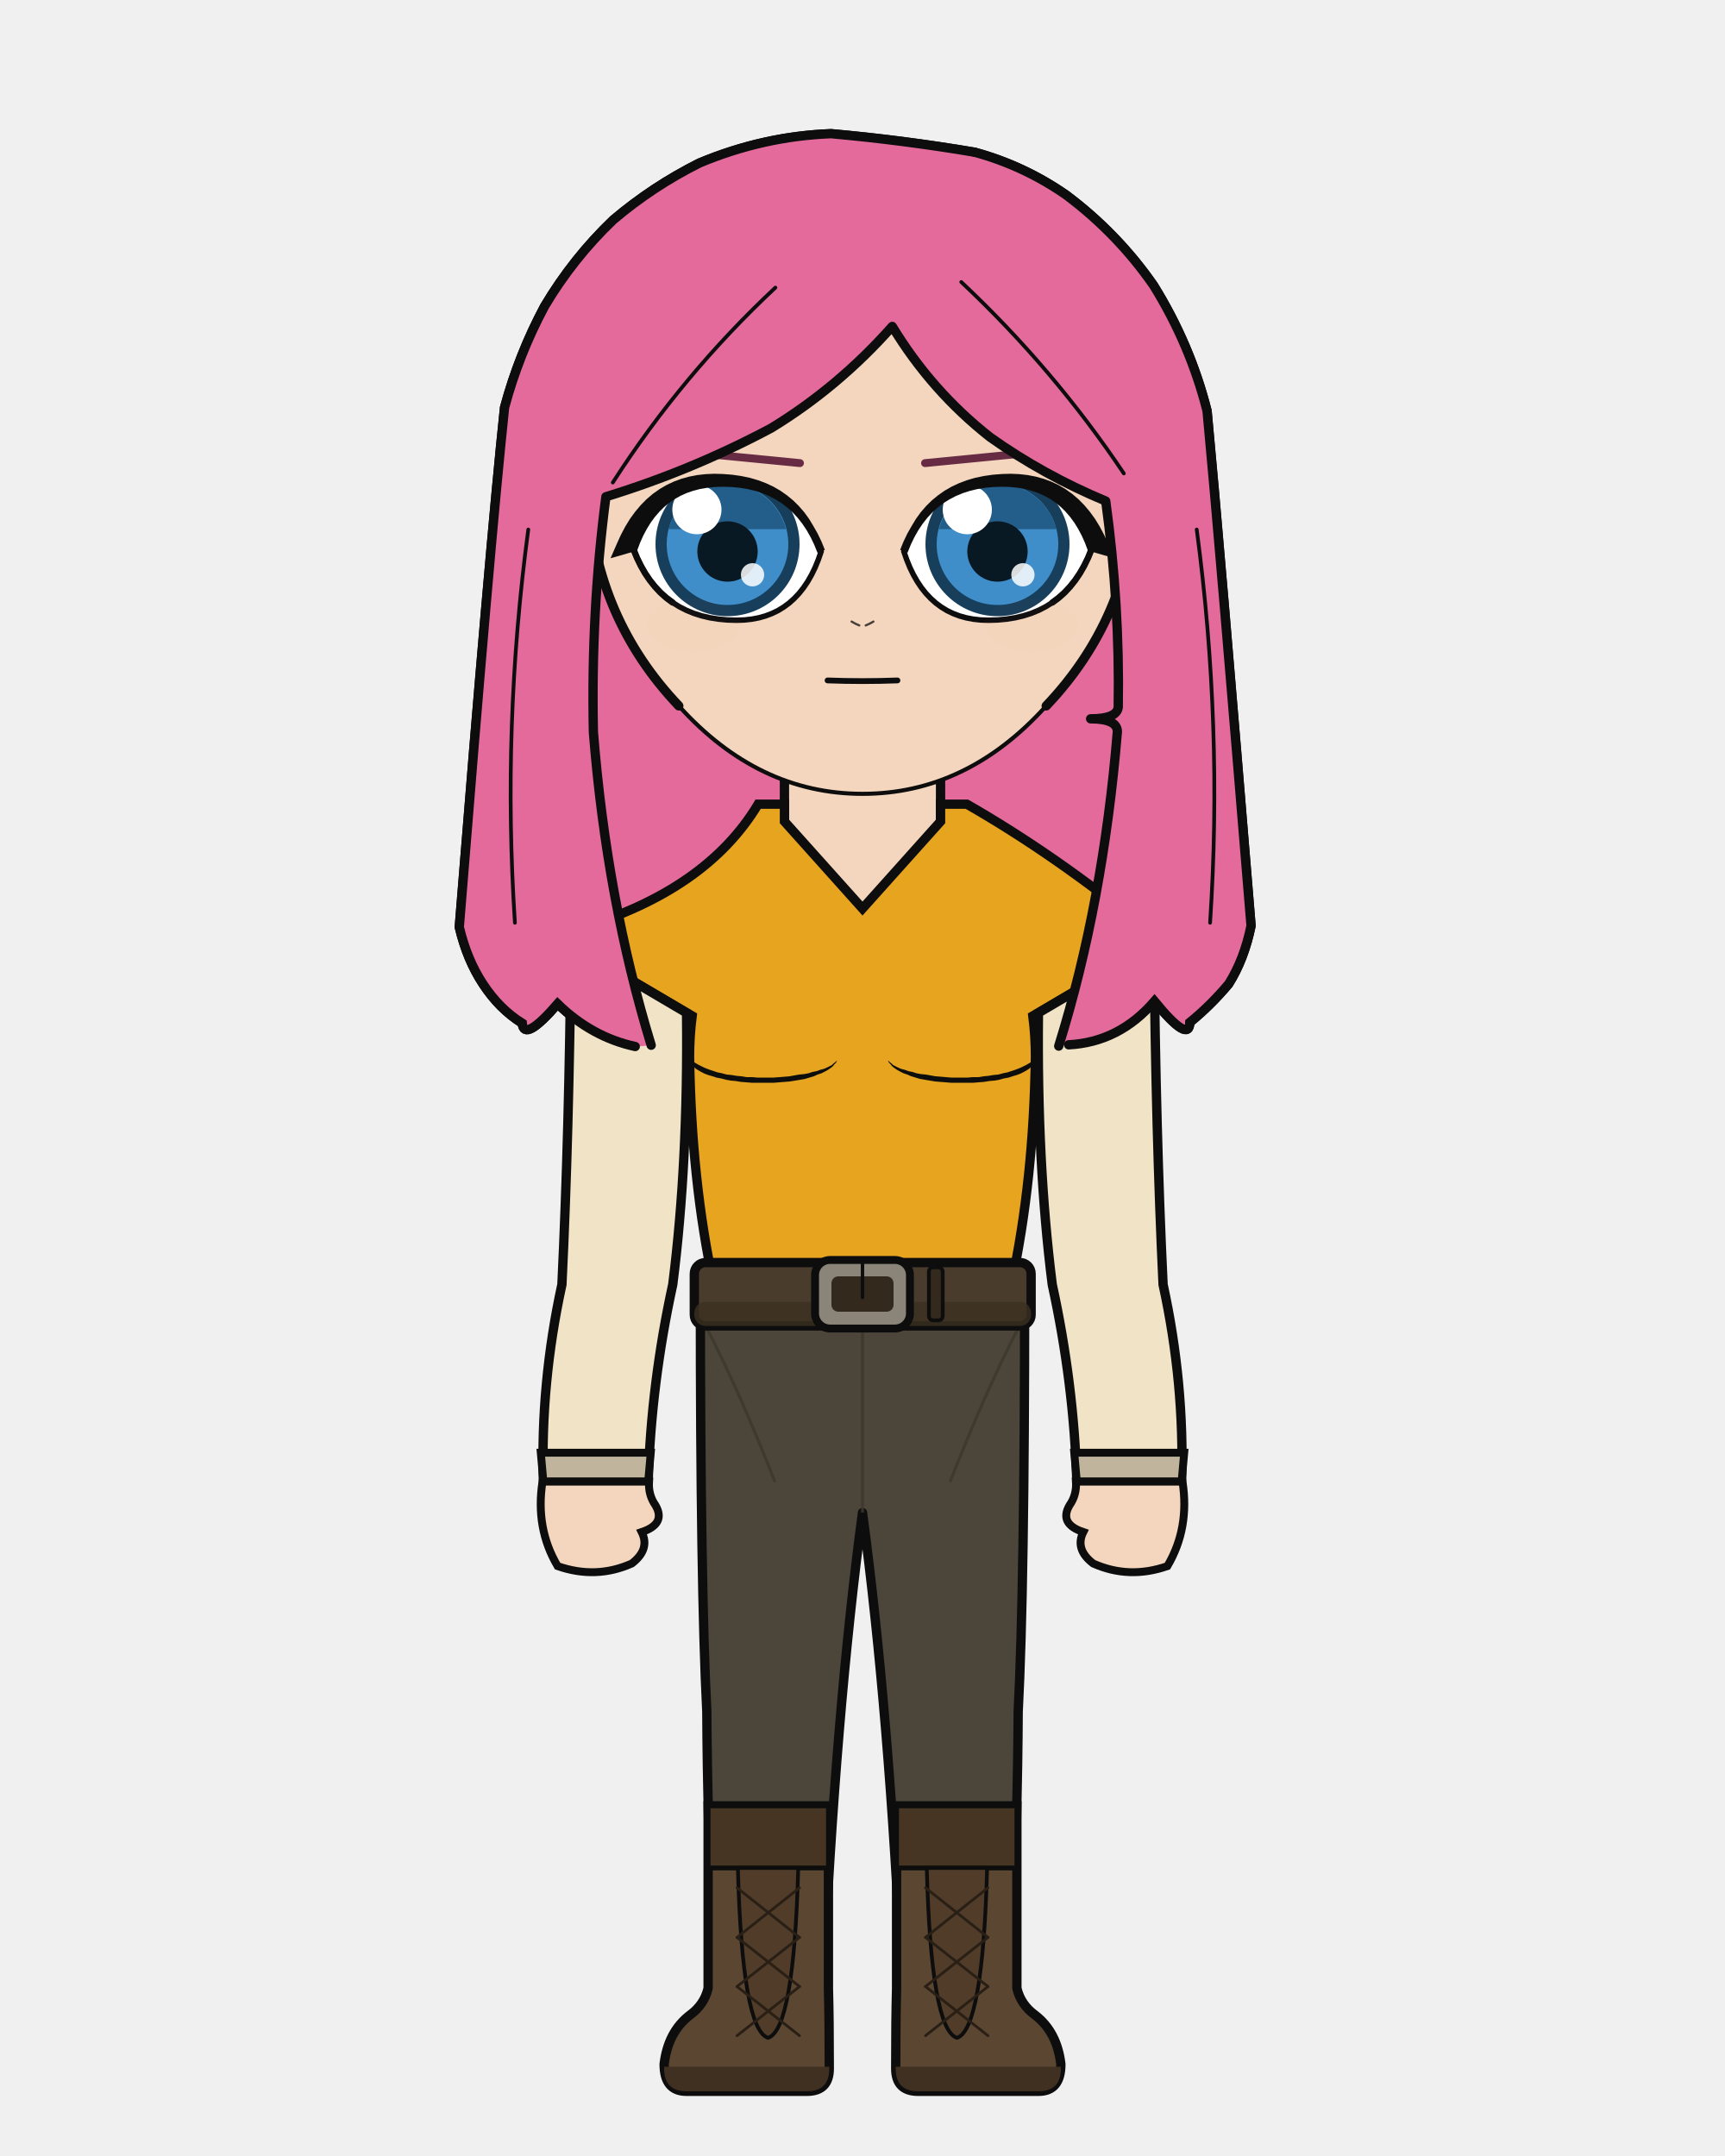
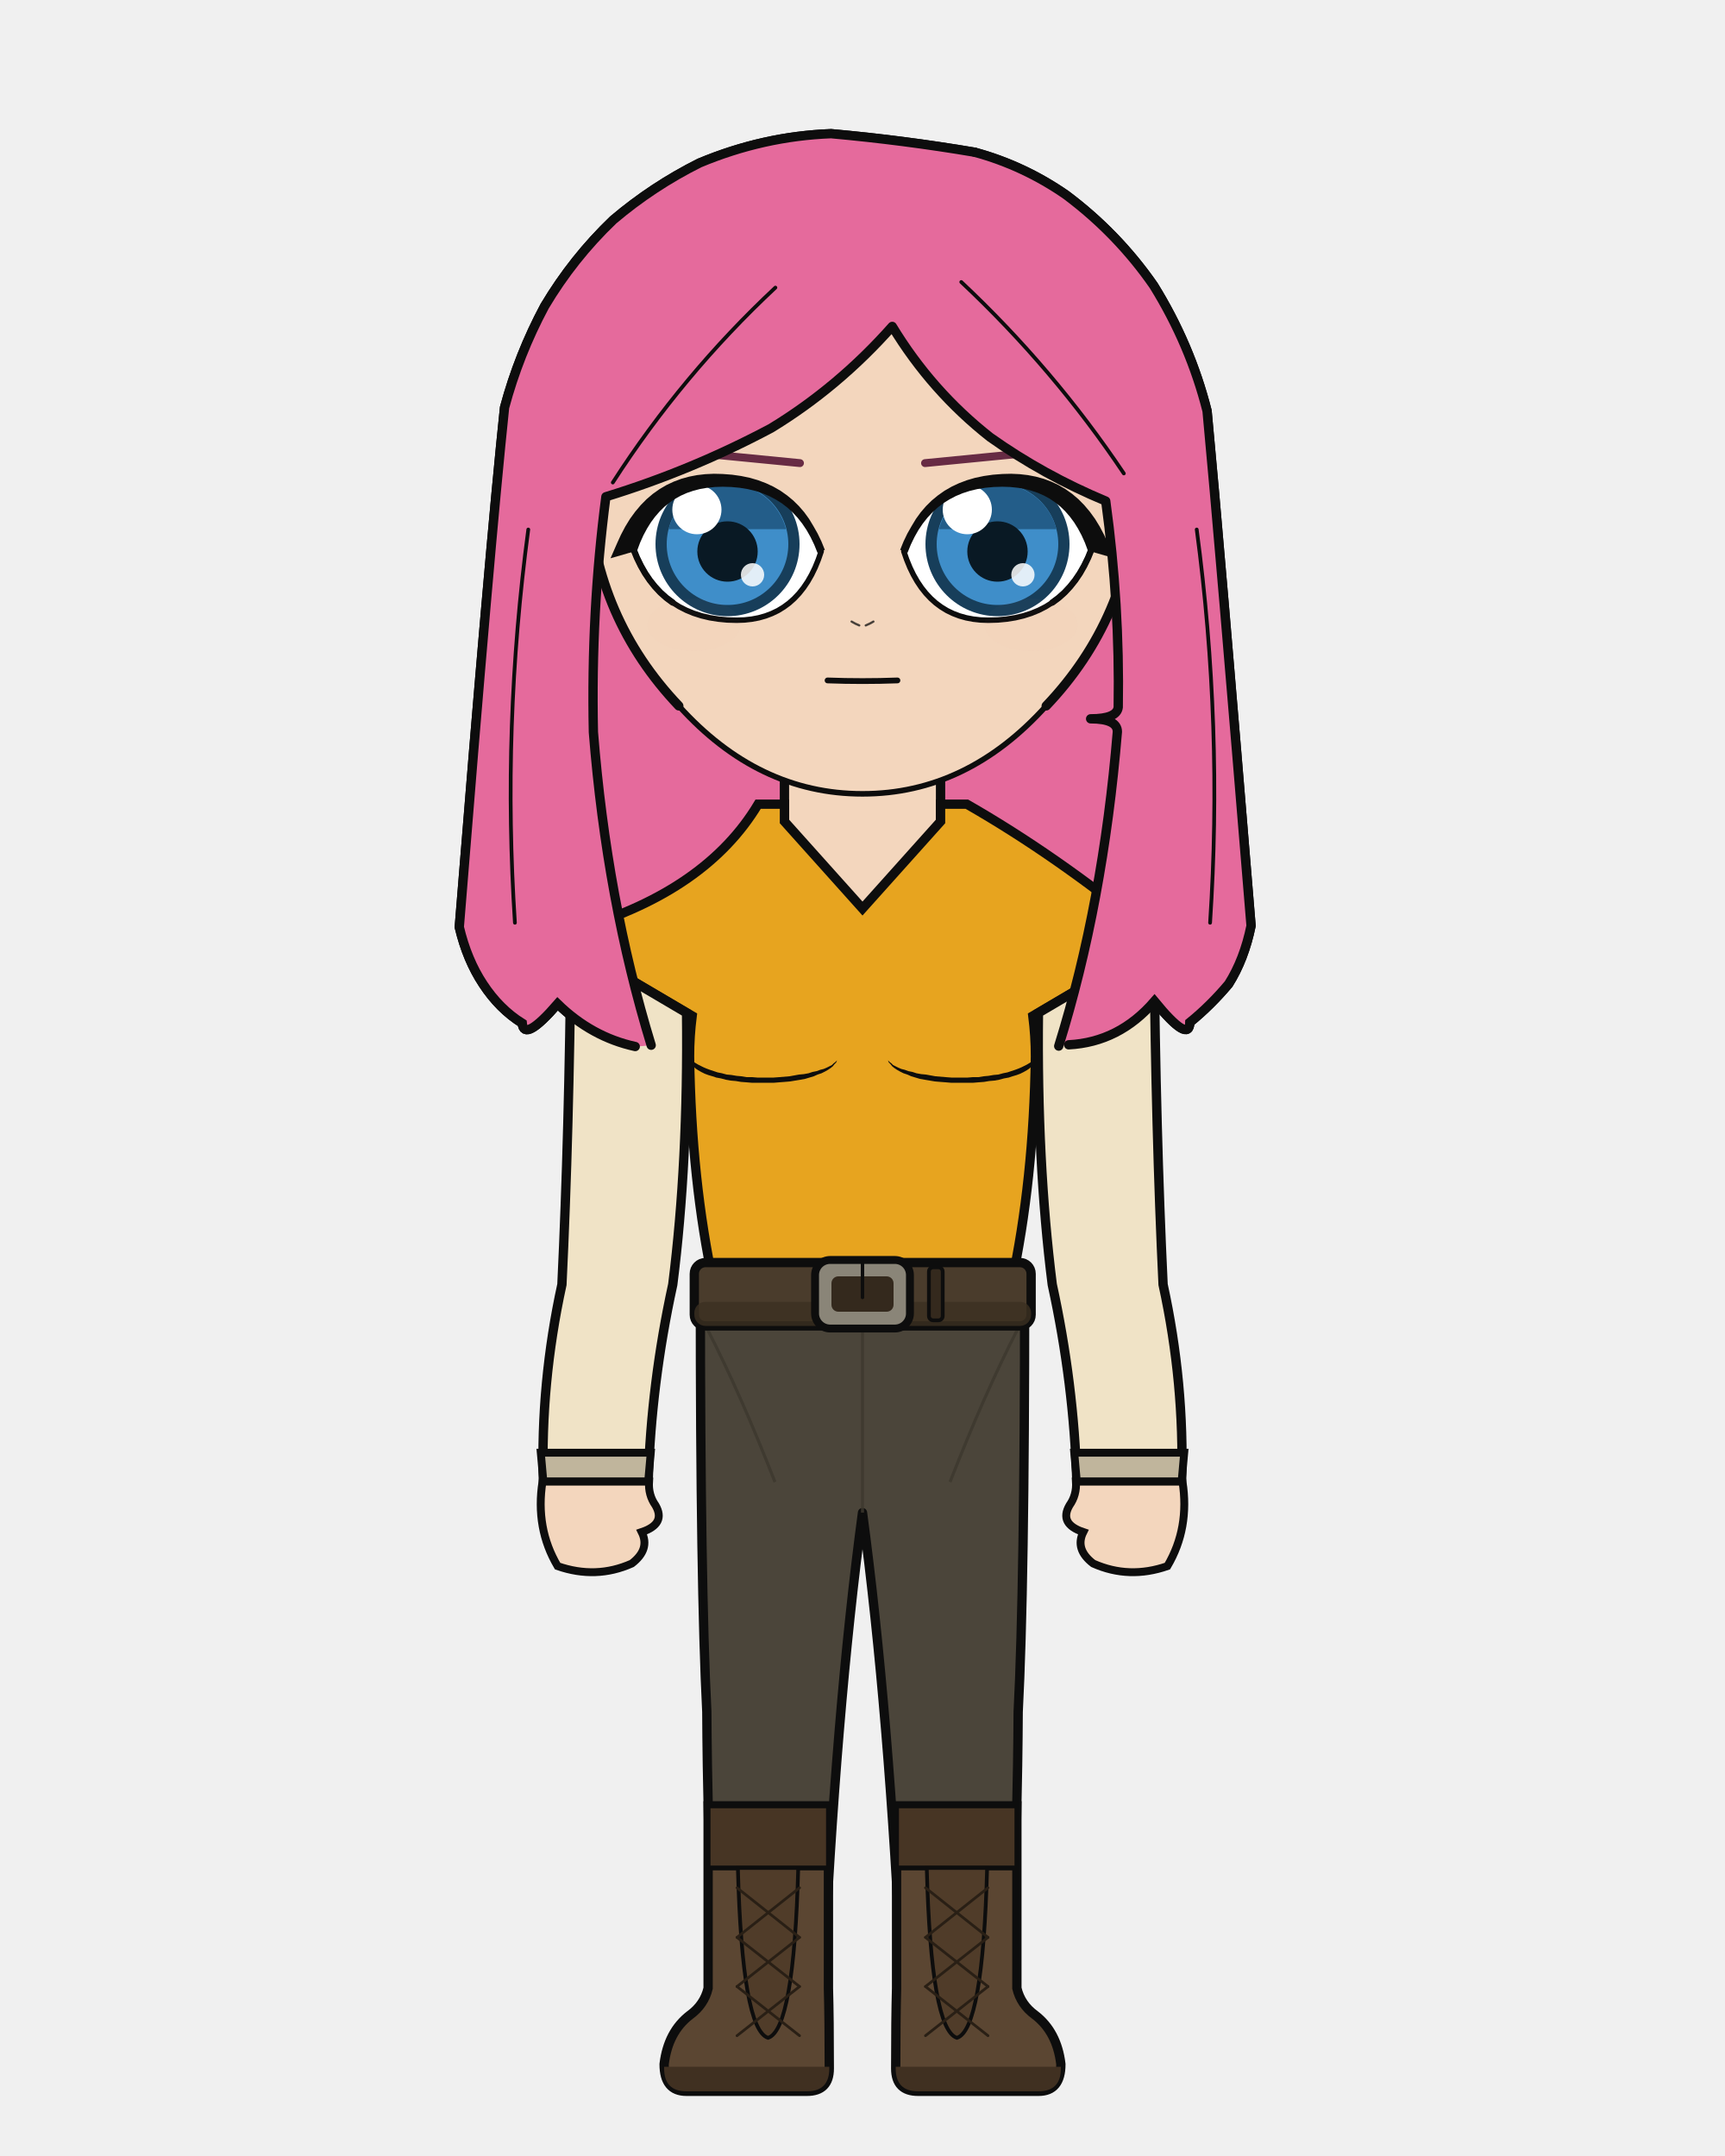
<svg xmlns="http://www.w3.org/2000/svg" width="400" height="500" viewBox="0 0 400 500">
  <defs>
    <clipPath id="hair-front">
      <path d="M 151.0 242.4 Q 140.7 208.7 137.6 169.8 Q 137.0 141.9 140.5 115.2 Q 160.4 109.1 178.8 99.3 Q 194.4 89.8 206.9 75.7 Q 216.0 90.7 229.6 101.4 Q 242.0 110.2 256.4 116.2 Q 259.7 140.2 259.3 164.0 Q 259.0 166.7 252.9 166.7 Q 259.1 166.7 259.1 169.7 Q 255.8 209.5 245.5 242.6 Q 246.7 242.4 247.8 242.3 Q 259.5 241.7 267.7 232.2 Q 275.8 242.1 275.9 237.1 Q 280.7 233.2 284.9 228.2 Q 288.5 222.5 290.1 214.7 Q 282.8 126.0 279.9 95.3 Q 276.0 79.9 267.5 66.2 Q 259.1 54.1 247.2 45.2 Q 237.4 38.4 226.0 35.3 Q 209.4 32.5 192.7 31.0 Q 177.0 31.6 162.2 37.8 Q 151.4 43.2 142.2 51.0 Q 132.9 59.9 126.3 71.0 Q 120.3 82.2 117.0 94.5 Q 113.6 126.6 106.5 215.0 Q 108.3 222.6 112.0 228.2 Q 115.8 234.0 121.1 237.3 Q 121.5 241.8 129.3 232.8 Q 137.2 240.5 147.3 242.7 Q 149.2 242.6 151.0 242.4 Z" />
    </clipPath>
  </defs>
  <path d="M 147.3 242.7 Q 137.2 240.5 129.3 232.8 Q 121.5 241.8 121.1 237.3 Q 115.8 234.0 112.0 228.2 Q 108.3 222.6 106.5 215.0 Q 113.6 126.6 117.0 94.5 Q 120.3 82.2 126.3 71.0 Q 132.9 59.9 142.2 51.0 Q 151.4 43.2 162.2 37.8 Q 177.0 31.6 192.7 31.0 Q 209.4 32.5 226.0 35.3 Q 237.4 38.4 247.2 45.2 Q 259.1 54.1 267.5 66.2 Q 276.0 79.9 279.9 95.3 Q 282.8 126.0 290.1 214.7 Q 288.5 222.5 284.9 228.2 Q 280.7 233.2 275.9 237.1 Q 275.8 242.1 267.7 232.2 Q 259.5 241.7 247.8 242.3 Q 197.6 253.5 147.3 242.7 Z" fill="#e56a9c" />
  <path d="M 147.3 242.7 Q 137.2 240.5 129.3 232.8 Q 121.5 241.8 121.1 237.3 Q 115.8 234.0 112.0 228.2 Q 108.3 222.6 106.5 215.0 Q 113.6 126.6 117.0 94.5 Q 120.3 82.2 126.3 71.0 Q 132.9 59.9 142.2 51.0 Q 151.4 43.2 162.2 37.8 Q 177.0 31.6 192.7 31.0 Q 209.4 32.5 226.0 35.3 Q 237.4 38.4 247.2 45.2 Q 259.1 54.1 267.5 66.2 Q 276.0 79.9 279.9 95.3 Q 282.8 126.0 290.1 214.7 Q 288.5 222.5 284.9 228.2 Q 280.7 233.2 275.9 237.1 Q 275.8 242.1 267.7 232.2 Q 259.5 241.7 247.8 242.3 Q 197.6 253.5 147.3 242.7 Z" fill="none" stroke="#0d0d0d" stroke-width="2.16" stroke-linecap="round" stroke-linejoin="round" />
  <path d="M 181.9 199.2 Q 168.4 215.1 141.0 223.6 Q 136.7 224.9 136.7 229.2 Q 136.7 235.6 150.8 235.6 L 154.9 235.6 L 154.9 231.3 L 164.8 231.3 Q 164.2 240.4 164.2 245.0 Q 164.2 246.5 165.4 247.2 Q 166.5 247.9 166.5 249.4 Q 167.1 275.6 169.8 297.9 Q 169.8 318.7 169.8 335.7 L 194.2 335.7 L 200.0 335.7 L 205.8 335.7 L 230.2 335.7 Q 230.2 318.7 230.2 297.9 Q 232.9 275.6 233.5 249.4 Q 233.5 247.9 234.6 247.2 Q 235.8 246.5 235.8 245.0 Q 235.8 240.4 235.2 235.6 L 235.2 231.3 L 245.1 231.3 L 245.1 235.6 L 249.2 235.6 Q 263.3 235.6 263.3 229.2 Q 263.3 224.9 259.0 223.6 Q 239.2 206.9 218.1 199.2 Z" fill="#f3d6bd" stroke="#0d0d0d" stroke-width="2.16" />
  <rect x="181.9" y="172.5" width="36.3" height="38.0" rx="12.7" fill="#f3d6bd" />
  <line x1="181.9" y1="172.5" x2="181.9" y2="199.2" stroke="#0d0d0d" stroke-width="2.16" />
  <line x1="218.1" y1="172.5" x2="218.1" y2="199.2" stroke="#0d0d0d" stroke-width="2.16" />
  <path d="M 162.4 300.1 L 237.6 300.1 Q 237.6 367.9 236.1 397.0 Q 236.0 419.4 234.6 461.1 L 209.2 461.1 Q 206.2 397.0 200.0 350.8 Q 193.8 397.0 190.8 461.1 L 165.4 461.1 Q 164.0 419.4 163.9 397.0 Q 162.4 367.9 162.4 300.1 Z" fill="#4b453a" stroke="#0d0d0d" stroke-width="2.16" stroke-linejoin="round" />
  <line x1="200.0" y1="306.2" x2="200.0" y2="350.8" stroke="#3c372d" stroke-width="0.71" opacity="0.8" />
  <path d="M 164.0 308.2 Q 171.8 323.4 179.7 343.7" fill="none" stroke="#3c372d" stroke-width="0.71" opacity="0.8" />
  <path d="M 236.0 308.2 Q 228.2 323.4 220.3 343.7" fill="none" stroke="#3c372d" stroke-width="0.71" opacity="0.8" />
  <path d="M 192.1 418.8 L 192.1 461.1 Q 192.3 468.3 192.3 479.7 Q 192.3 485.0 187.1 485.0 L 159.2 485.0 Q 154.0 485.0 154.0 478.7 Q 154.9 471.2 160.0 467.3 Q 163.3 464.9 164.2 461.1 L 164.2 418.8 Z" fill="#5b4632" stroke="#0d0d0d" stroke-width="2.16" />
  <path d="M 192.3 479.3 L 154.0 479.3 L 154.0 479.7 Q 154.0 485.0 159.2 485.0 L 187.1 485.0 Q 192.3 485.0 192.3 479.7 Z" fill="#403021" />
  <rect x="164.2" y="418.8" width="27.9" height="14.4" fill="#473524" stroke="#0d0d0d" stroke-width="1.11" />
  <path d="M 171.1 433.2 L 185.1 433.2 Q 184.1 470.7 178.1 472.6 Q 172.1 470.7 171.1 433.2 Z" fill="#503c29" stroke="#0d0d0d" stroke-width="0.87" />
  <line x1="185.4" y1="437.8" x2="170.9" y2="449.3" stroke="#291f15" stroke-width="0.63" stroke-linecap="round" />
  <line x1="170.9" y1="437.8" x2="185.4" y2="449.3" stroke="#291f15" stroke-width="0.63" stroke-linecap="round" />
  <line x1="185.4" y1="449.3" x2="170.9" y2="460.7" stroke="#291f15" stroke-width="0.63" stroke-linecap="round" />
  <line x1="170.9" y1="449.3" x2="185.4" y2="460.7" stroke="#291f15" stroke-width="0.63" stroke-linecap="round" />
  <line x1="185.4" y1="460.7" x2="170.9" y2="472.1" stroke="#291f15" stroke-width="0.63" stroke-linecap="round" />
  <line x1="170.9" y1="460.7" x2="185.4" y2="472.1" stroke="#291f15" stroke-width="0.63" stroke-linecap="round" />
  <path d="M 207.9 418.8 L 207.9 461.1 Q 207.7 468.3 207.7 479.7 Q 207.7 485.0 212.9 485.0 L 240.8 485.0 Q 246.0 485.0 246.0 478.7 Q 245.1 471.2 240.0 467.3 Q 236.7 464.9 235.8 461.1 L 235.8 418.8 Z" fill="#5b4632" stroke="#0d0d0d" stroke-width="2.16" />
  <path d="M 207.7 479.3 L 246.0 479.3 L 246.0 479.7 Q 246.0 485.0 240.8 485.0 L 212.9 485.0 Q 207.7 485.0 207.7 479.7 Z" fill="#403021" />
  <rect x="207.9" y="418.8" width="27.9" height="14.4" fill="#473524" stroke="#0d0d0d" stroke-width="1.11" />
  <path d="M 214.9 433.2 L 228.9 433.2 Q 227.9 470.7 221.9 472.6 Q 215.9 470.7 214.9 433.2 Z" fill="#503c29" stroke="#0d0d0d" stroke-width="0.87" />
  <line x1="229.1" y1="437.8" x2="214.6" y2="449.3" stroke="#291f15" stroke-width="0.63" stroke-linecap="round" />
  <line x1="214.6" y1="437.8" x2="229.1" y2="449.3" stroke="#291f15" stroke-width="0.63" stroke-linecap="round" />
  <line x1="229.1" y1="449.3" x2="214.6" y2="460.7" stroke="#291f15" stroke-width="0.63" stroke-linecap="round" />
  <line x1="214.6" y1="449.3" x2="229.1" y2="460.7" stroke="#291f15" stroke-width="0.63" stroke-linecap="round" />
  <line x1="229.1" y1="460.7" x2="214.6" y2="472.1" stroke="#291f15" stroke-width="0.63" stroke-linecap="round" />
  <line x1="214.6" y1="460.7" x2="229.1" y2="472.1" stroke="#291f15" stroke-width="0.63" stroke-linecap="round" />
  <path d="M 175.8 186.5 Q 163.8 206.5 134.4 215.3 Q 127.7 216.3 133.5 219.7 L 160.5 235.6 Q 159.9 240.3 159.9 245.0 Q 160.3 273.8 165.5 297.9 Q 165.2 299.1 165.2 300.1 L 234.8 300.1 Q 234.8 299.1 234.5 297.9 Q 239.7 273.8 240.1 245.0 Q 240.1 240.3 239.5 235.6 L 266.5 219.7 Q 272.3 216.3 265.6 215.3 Q 244.8 198.3 224.2 186.5 L 218.1 186.5 L 218.1 190.5 L 200.0 210.7 L 181.9 190.5 L 181.9 186.5 Z" fill="#e7a41f" stroke="#0d0d0d" stroke-width="2.16" />
  <path d="M 159.9 245.0 L 160.1 245.4 L 160.3 245.7 L 160.6 246.0 L 160.9 246.3 L 161.4 246.6 L 161.9 246.9 L 162.5 247.2 L 163.1 247.5 L 163.8 247.8 L 164.6 248.1 L 165.5 248.4 L 166.4 248.7 L 167.4 248.9 L 168.5 249.2 L 169.6 249.3 L 170.8 249.5 L 171.9 249.6 L 173.1 249.8 L 174.4 249.8 L 175.6 249.9 L 176.9 249.9 L 178.2 249.9 L 179.4 249.9 L 180.7 249.8 L 181.9 249.7 L 183.1 249.6 L 184.2 249.4 L 185.3 249.2 L 186.4 249.1 L 187.5 248.9 L 188.4 248.6 L 189.4 248.4 L 190.2 248.1 L 191.0 247.9 L 191.7 247.6 L 192.3 247.3 L 192.9 247.0 L 193.3 246.6 L 193.7 246.3 L 194.1 245.9 L 194.1 245.9 L 193.9 246.4 L 193.5 246.8 L 193.1 247.3 L 192.6 247.7 L 192.0 248.1 L 191.3 248.5 L 190.5 248.9 L 189.6 249.2 L 188.7 249.6 L 187.7 249.9 L 186.7 250.2 L 185.6 250.4 L 184.4 250.6 L 183.2 250.8 L 182.0 250.9 L 180.7 251.0 L 179.5 251.1 L 178.2 251.1 L 176.9 251.1 L 175.6 251.1 L 174.3 251.1 L 173.1 251.0 L 171.8 250.9 L 170.6 250.7 L 169.4 250.6 L 168.3 250.4 L 167.2 250.1 L 166.1 249.9 L 165.2 249.6 L 164.2 249.3 L 163.4 249.0 L 162.6 248.6 L 161.9 248.2 L 161.3 247.8 L 160.8 247.3 L 160.4 246.9 L 160.1 246.4 L 159.9 245.9 L 159.8 245.4 L 159.9 245.0 Z" fill="#0d0d0d" stroke="none" />
  <path d="M 240.1 245.0 L 239.9 245.4 L 239.7 245.7 L 239.4 246.0 L 239.1 246.3 L 238.6 246.6 L 238.1 246.9 L 237.5 247.2 L 236.9 247.5 L 236.2 247.8 L 235.4 248.1 L 234.5 248.4 L 233.6 248.7 L 232.6 248.9 L 231.5 249.2 L 230.4 249.3 L 229.2 249.5 L 228.1 249.6 L 226.9 249.8 L 225.6 249.8 L 224.4 249.9 L 223.1 249.9 L 221.8 249.9 L 220.6 249.9 L 219.3 249.8 L 218.1 249.7 L 216.9 249.6 L 215.8 249.4 L 214.7 249.2 L 213.6 249.1 L 212.5 248.9 L 211.6 248.6 L 210.6 248.4 L 209.8 248.1 L 209.0 247.9 L 208.3 247.6 L 207.7 247.3 L 207.1 247.0 L 206.7 246.6 L 206.3 246.3 L 205.9 245.9 L 205.9 245.9 L 206.1 246.4 L 206.5 246.8 L 206.9 247.3 L 207.4 247.7 L 208.0 248.1 L 208.7 248.5 L 209.5 248.9 L 210.4 249.2 L 211.3 249.6 L 212.3 249.9 L 213.3 250.2 L 214.4 250.4 L 215.6 250.6 L 216.8 250.8 L 218.0 250.9 L 219.3 251.0 L 220.5 251.1 L 221.8 251.1 L 223.1 251.1 L 224.4 251.1 L 225.7 251.1 L 226.9 251.0 L 228.2 250.9 L 229.4 250.7 L 230.6 250.6 L 231.7 250.4 L 232.8 250.1 L 233.9 249.9 L 234.8 249.6 L 235.8 249.3 L 236.6 249.0 L 237.4 248.6 L 238.1 248.2 L 238.7 247.8 L 239.2 247.3 L 239.6 246.9 L 239.9 246.4 L 240.1 245.9 L 240.2 245.4 L 240.1 245.0 Z" fill="#0d0d0d" stroke="none" />
  <rect x="161.0" y="292.8" width="78.1" height="14.7" rx="2.6" fill="#4a3c2c" stroke="#0d0d0d" stroke-width="2.16" />
  <rect x="161.0" y="301.9" width="78.1" height="5.6" rx="2.6" fill="#3b2f21" opacity="0.8" />
  <rect x="189.0" y="292.2" width="22.0" height="15.9" rx="3.5" fill="#8a8578" stroke="#0d0d0d" stroke-width="1.83" />
  <rect x="192.8" y="296.0" width="14.4" height="8.2" rx="1.6" fill="#34291d" />
  <line x1="200.0" y1="292.2" x2="200.0" y2="300.9" stroke="#0d0d0d" stroke-width="0.79" stroke-linecap="round" />
  <rect x="215.4" y="293.9" width="3.2" height="12.3" rx="1.0" fill="#34291d" stroke="#0d0d0d" stroke-width="0.87" />
  <path d="M 159.2 234.9 L 132.4 219.1 Q 132.0 262.4 130.3 297.9 Q 125.3 320.8 126.0 343.6 L 150.3 343.6 Q 151.0 320.8 156.0 297.9 Q 159.6 269.5 159.2 234.9 Z" fill="#f0e3c6" stroke="#0d0d0d" stroke-width="2.16" />
  <path d="M 125.4 336.9 L 150.9 336.9 L 150.3 343.6 L 126.0 343.6 Z" fill="#c0b59c" stroke="#0d0d0d" stroke-width="1.83" />
  <path d="M 125.8 343.6 Q 124.1 354.4 129.3 363.2 Q 138.2 366.3 146.5 362.6 Q 150.8 359.3 148.8 355.3 Q 154.5 353.4 152.0 349.1 Q 150.3 346.7 150.5 343.6 Z" fill="#f3d6bd" stroke="#0d0d0d" stroke-width="1.83" />
  <path d="M 240.8 234.9 L 267.6 219.1 Q 268.0 262.4 269.7 297.9 Q 274.7 320.8 274.0 343.6 L 249.7 343.6 Q 249.0 320.8 244.0 297.9 Q 240.4 269.5 240.8 234.9 Z" fill="#f0e3c6" stroke="#0d0d0d" stroke-width="2.16" />
  <path d="M 249.1 336.9 L 274.6 336.9 L 274.0 343.6 L 249.7 343.6 Z" fill="#c0b59c" stroke="#0d0d0d" stroke-width="1.83" />
  <path d="M 274.2 343.6 Q 275.9 354.4 270.7 363.2 Q 261.8 366.3 253.5 362.6 Q 249.2 359.3 251.2 355.3 Q 245.5 353.4 248.0 349.1 Q 249.7 346.7 249.5 343.6 Z" fill="#f3d6bd" stroke="#0d0d0d" stroke-width="1.83" />
  <defs>
    <mask id="bust-9216be6920" maskUnits="userSpaceOnUse" x="0" y="0" width="400" height="500">
      <path d="M 160.5 235.6 Q 159.9 240.3 159.9 245.0 Q 160.3 273.8 165.5 297.9 L 168.4 297.9 Q 164.9 269.9 164.9 235.6 Z M 239.5 235.6 Q 240.1 240.3 240.1 245.0 Q 239.7 273.8 234.5 297.9 L 231.6 297.9 Q 235.1 269.9 235.1 235.6 Z" fill="white" />
    </mask>
    <clipPath id="bust-arms-363a03a565">
      <path d="M 159.2 234.9 L 132.4 219.1 Q 132.0 262.4 130.3 297.9 Q 125.3 320.8 126.0 343.6 L 150.3 343.6 Q 151.0 320.8 156.0 297.9 Q 159.6 269.5 159.2 234.9 Z" />
      <path d="M 240.8 234.9 L 267.6 219.1 Q 268.0 262.4 269.7 297.9 Q 274.7 320.8 274.0 343.6 L 249.7 343.6 Q 249.0 320.8 244.0 297.9 Q 240.4 269.5 240.8 234.9 Z" />
    </clipPath>
  </defs>
  <g mask="url(#bust-9216be6920)">
    <path d="M 175.8 186.5 Q 163.8 206.5 134.4 215.3 Q 127.7 216.3 133.5 219.7 L 160.5 235.6 Q 159.9 240.3 159.9 245.0 Q 160.3 273.8 165.5 297.9 Q 165.2 299.1 165.2 300.1 L 234.8 300.1 Q 234.8 299.1 234.5 297.9 Q 239.7 273.8 240.1 245.0 Q 240.1 240.3 239.5 235.6 L 266.5 219.7 Q 272.3 216.3 265.6 215.3 Q 244.8 198.3 224.2 186.5 L 218.1 186.5 L 218.1 190.5 L 200.0 210.7 L 181.9 190.5 L 181.9 186.5 Z" fill="#e7a41f" stroke="#0d0d0d" stroke-width="2.16" />
    <path d="M 159.9 245.0 L 160.1 245.4 L 160.3 245.7 L 160.6 246.0 L 160.9 246.3 L 161.4 246.6 L 161.9 246.9 L 162.5 247.2 L 163.1 247.5 L 163.8 247.8 L 164.6 248.1 L 165.5 248.4 L 166.4 248.7 L 167.4 248.9 L 168.5 249.2 L 169.6 249.3 L 170.8 249.5 L 171.9 249.6 L 173.1 249.8 L 174.4 249.8 L 175.6 249.9 L 176.9 249.9 L 178.2 249.9 L 179.4 249.9 L 180.7 249.8 L 181.9 249.7 L 183.1 249.6 L 184.2 249.4 L 185.3 249.2 L 186.4 249.1 L 187.5 248.9 L 188.4 248.6 L 189.4 248.4 L 190.2 248.1 L 191.0 247.9 L 191.7 247.6 L 192.3 247.3 L 192.9 247.0 L 193.3 246.6 L 193.7 246.3 L 194.1 245.9 L 194.1 245.9 L 193.9 246.4 L 193.5 246.8 L 193.1 247.3 L 192.6 247.7 L 192.0 248.1 L 191.3 248.5 L 190.5 248.9 L 189.6 249.2 L 188.7 249.6 L 187.7 249.9 L 186.7 250.2 L 185.6 250.4 L 184.4 250.6 L 183.2 250.8 L 182.0 250.9 L 180.7 251.0 L 179.5 251.1 L 178.2 251.1 L 176.9 251.1 L 175.6 251.1 L 174.3 251.1 L 173.1 251.0 L 171.8 250.9 L 170.6 250.7 L 169.4 250.6 L 168.3 250.4 L 167.2 250.1 L 166.1 249.9 L 165.2 249.6 L 164.2 249.3 L 163.4 249.0 L 162.6 248.6 L 161.9 248.2 L 161.3 247.8 L 160.8 247.3 L 160.4 246.9 L 160.1 246.4 L 159.9 245.9 L 159.8 245.4 L 159.9 245.0 Z" fill="#0d0d0d" stroke="none" />
    <path d="M 240.1 245.0 L 239.9 245.4 L 239.7 245.7 L 239.4 246.0 L 239.1 246.3 L 238.6 246.6 L 238.1 246.9 L 237.5 247.2 L 236.9 247.5 L 236.2 247.8 L 235.4 248.1 L 234.5 248.4 L 233.6 248.7 L 232.6 248.9 L 231.5 249.2 L 230.4 249.3 L 229.2 249.5 L 228.1 249.6 L 226.9 249.8 L 225.6 249.8 L 224.4 249.9 L 223.1 249.9 L 221.8 249.9 L 220.6 249.9 L 219.3 249.8 L 218.1 249.7 L 216.9 249.6 L 215.8 249.4 L 214.7 249.2 L 213.6 249.1 L 212.5 248.9 L 211.6 248.6 L 210.6 248.4 L 209.8 248.1 L 209.0 247.9 L 208.3 247.6 L 207.7 247.3 L 207.1 247.0 L 206.7 246.6 L 206.3 246.3 L 205.9 245.9 L 205.9 245.9 L 206.1 246.4 L 206.5 246.8 L 206.9 247.3 L 207.4 247.7 L 208.0 248.1 L 208.7 248.5 L 209.5 248.9 L 210.4 249.2 L 211.3 249.6 L 212.3 249.9 L 213.3 250.2 L 214.4 250.4 L 215.6 250.6 L 216.8 250.8 L 218.0 250.9 L 219.3 251.0 L 220.5 251.1 L 221.8 251.1 L 223.1 251.1 L 224.4 251.1 L 225.7 251.1 L 226.9 251.0 L 228.2 250.9 L 229.4 250.7 L 230.6 250.6 L 231.7 250.4 L 232.8 250.1 L 233.9 249.9 L 234.8 249.6 L 235.8 249.3 L 236.6 249.0 L 237.4 248.6 L 238.1 248.2 L 238.7 247.8 L 239.2 247.3 L 239.6 246.9 L 239.9 246.4 L 240.1 245.9 L 240.2 245.4 L 240.1 245.0 Z" fill="#0d0d0d" stroke="none" />
    <rect x="161.0" y="292.8" width="78.1" height="14.7" rx="2.6" fill="#4a3c2c" stroke="#0d0d0d" stroke-width="2.16" />
    <rect x="161.0" y="301.9" width="78.1" height="5.6" rx="2.6" fill="#3b2f21" opacity="0.8" />
    <rect x="189.0" y="292.2" width="22.0" height="15.9" rx="3.5" fill="#8a8578" stroke="#0d0d0d" stroke-width="1.83" />
    <rect x="192.8" y="296.0" width="14.4" height="8.2" rx="1.6" fill="#34291d" />
    <line x1="200.0" y1="292.2" x2="200.0" y2="300.9" stroke="#0d0d0d" stroke-width="0.79" stroke-linecap="round" />
    <rect x="215.4" y="293.9" width="3.2" height="12.3" rx="1.0" fill="#34291d" stroke="#0d0d0d" stroke-width="0.87" />
  </g>
  <path d="M 160.5 235.6 Q 159.9 240.3 159.9 245.0 Q 160.3 273.8 165.5 297.9  M 239.5 235.6 Q 240.1 240.3 240.1 245.0 Q 239.7 273.8 234.5 297.9 " fill="none" stroke="#0d0d0d" stroke-width="2.16" stroke-linecap="round" clip-path="url(#bust-arms-363a03a565)" />
  <path d="M 200.0 47.9 Q 226.6 47.9 245.4 67.6 Q 264.2 87.3 263.6 115.2 Q 261.8 143.5 242.6 163.7 Q 224.2 184.1 200.0 184.1 Q 175.8 184.1 157.4 163.7 Q 138.2 143.5 136.4 115.2 Q 135.8 87.3 154.6 67.6 Q 173.4 47.9 200.0 47.9 Z" fill="#f3d6bd" />
  <path d="M 157.4 163.7 Q 138.2 143.5 136.4 115.2 Q 135.8 87.3 154.6 67.6 Q 173.4 47.9 200.0 47.9 Q 226.6 47.9 245.4 67.6 Q 264.2 87.3 263.6 115.2 Q 261.8 143.5 242.6 163.7" fill="none" stroke="#0d0d0d" stroke-width="2.16" stroke-linecap="round" />
-   <path d="M 242.6 163.7 Q 224.2 184.1 200.0 184.1 Q 175.8 184.1 157.4 163.7" fill="none" stroke="#0d0d0d" stroke-width="0.95" stroke-linecap="round" />
+   <path d="M 242.6 163.7 Q 224.2 184.1 200.0 184.1 Q 175.8 184.1 157.4 163.7" fill="none" stroke="#0d0d0d" stroke-width="1.29" stroke-linecap="round" />
  <line x1="185.5" y1="107.4" x2="151.8" y2="104.1" stroke="#672b44" stroke-width="1.83" stroke-linecap="round" />
  <defs>
    <clipPath id="eye-l">
      <path d="M 190.4 127.9 Q 184.5 112.0 167.6 112.0 Q 152.2 112.0 146.9 127.4 Q 153.1 143.8 170.8 143.8 Q 185.4 143.8 190.4 127.9 Z" />
    </clipPath>
  </defs>
  <path d="M 190.4 127.9 Q 184.5 112.0 167.6 112.0 Q 152.2 112.0 146.9 127.4 Q 153.1 143.8 170.8 143.8 Q 185.4 143.8 190.4 127.9 Z" fill="white" stroke="none" />
  <g clip-path="url(#eye-l)">
    <circle cx="168.7" cy="126.2" r="16.7" fill="#173e5a" />
    <circle cx="168.7" cy="126.2" r="14.1" fill="#3f8ec9" />
    <path d="M 155.04 122.72 A 14.06 14.06 0 0 1 182.26 122.72 Z" fill="#235d89" />
    <circle cx="168.7" cy="127.9" r="7.0" fill="#091924" />
    <circle cx="161.6" cy="118.2" r="5.7" fill="white" />
    <circle cx="174.5" cy="133.3" r="2.7" fill="white" opacity="0.85" />
  </g>
  <path d="M 146.88 127.36 L 147.70 129.36 L 148.61 131.23 L 149.60 132.96 L 150.69 134.57 L 151.87 136.05 L 153.14 137.41 L 154.50 138.63 L 155.96 139.72 L 157.50 140.69 L 159.13 141.52 L 160.85 142.23 L 162.67 142.81 L 164.57 143.26 L 166.57 143.58 L 168.65 143.78 L 170.83 143.84 L 172.61 143.78 L 174.32 143.59 L 175.95 143.28 L 177.51 142.84 L 178.99 142.28 L 180.40 141.60 L 181.74 140.78 L 183.00 139.85 L 184.18 138.79 L 185.30 137.60 L 186.34 136.29 L 187.30 134.86 L 188.19 133.30 L 189.01 131.61 L 189.75 129.80 L 190.42 127.87" fill="none" stroke="#0d0d0d" stroke-width="1.27" stroke-linecap="round" />
  <path d="M 146.88 127.36 L 147.70 129.36 L 148.61 131.23 L 149.60 132.96 L 150.69 134.57 L 151.87 136.05 L 153.14 137.41 L 154.50 138.63 L 155.96 139.72" fill="none" stroke="#0d0d0d" stroke-width="1.47" stroke-linecap="round" />
  <path d="M 191.27 127.52 L 190.48 125.57 L 189.59 123.72 L 188.60 121.98 L 187.60 120.32 L 186.48 118.78 L 185.25 117.36 L 183.93 116.06 L 182.50 114.88 L 180.98 113.81 L 179.35 112.87 L 177.62 112.06 L 175.80 111.37 L 173.88 110.81 L 171.86 110.39 L 169.76 110.09 L 167.56 109.92 L 165.54 109.87 L 163.58 109.96 L 161.66 110.18 L 159.80 110.54 L 157.99 111.04 L 156.24 111.69 L 154.56 112.48 L 152.94 113.43 L 151.40 114.52 L 149.94 115.76 L 148.57 117.15 L 147.29 118.67 L 146.09 120.32 L 145.00 122.10 L 143.99 124.01 L 143.11 125.94 L 141.57 129.47 L 147.74 127.69 L 148.43 125.85 L 149.19 124.16 L 150.03 122.59 L 150.93 121.14 L 151.91 119.82 L 152.96 118.61 L 154.07 117.52 L 155.27 116.55 L 156.53 115.69 L 157.87 114.95 L 159.28 114.32 L 160.78 113.81 L 162.35 113.40 L 164.01 113.12 L 165.74 112.94 L 167.56 112.88 L 169.58 112.94 L 171.51 113.12 L 173.36 113.42 L 175.11 113.84 L 176.77 114.38 L 178.34 115.03 L 179.83 115.81 L 181.24 116.69 L 182.56 117.70 L 183.80 118.83 L 184.96 120.08 L 186.04 121.45 L 187.04 122.94 L 187.96 124.57 L 188.80 126.31 L 189.57 128.21 Z" fill="#0d0d0d" stroke="none" />
  <line x1="214.5" y1="107.4" x2="248.2" y2="104.1" stroke="#672b44" stroke-width="1.83" stroke-linecap="round" />
  <defs>
    <clipPath id="eye-r">
      <path d="M 209.6 127.9 Q 215.5 112.0 232.4 112.0 Q 247.8 112.0 253.1 127.4 Q 246.9 143.8 229.2 143.8 Q 214.6 143.8 209.6 127.9 Z" />
    </clipPath>
  </defs>
  <path d="M 209.6 127.9 Q 215.5 112.0 232.4 112.0 Q 247.8 112.0 253.1 127.4 Q 246.9 143.8 229.2 143.8 Q 214.6 143.8 209.6 127.9 Z" fill="white" stroke="none" />
  <g clip-path="url(#eye-r)">
    <circle cx="231.3" cy="126.2" r="16.7" fill="#173e5a" />
    <circle cx="231.3" cy="126.2" r="14.1" fill="#3f8ec9" />
    <path d="M 217.74 122.72 A 14.06 14.06 0 0 1 244.96 122.72 Z" fill="#235d89" />
    <circle cx="231.3" cy="127.9" r="7.0" fill="#091924" />
    <circle cx="224.3" cy="118.2" r="5.7" fill="white" />
    <circle cx="237.2" cy="133.3" r="2.7" fill="white" opacity="0.85" />
  </g>
  <path d="M 253.12 127.36 L 252.30 129.36 L 251.39 131.23 L 250.40 132.96 L 249.31 134.57 L 248.13 136.05 L 246.86 137.41 L 245.50 138.63 L 244.04 139.72 L 242.50 140.69 L 240.87 141.52 L 239.15 142.23 L 237.33 142.81 L 235.43 143.26 L 233.43 143.58 L 231.35 143.78 L 229.17 143.84 L 227.39 143.78 L 225.68 143.59 L 224.05 143.28 L 222.49 142.84 L 221.01 142.28 L 219.60 141.60 L 218.26 140.78 L 217.00 139.85 L 215.82 138.79 L 214.70 137.60 L 213.66 136.29 L 212.70 134.86 L 211.81 133.30 L 210.99 131.61 L 210.25 129.80 L 209.58 127.87" fill="none" stroke="#0d0d0d" stroke-width="1.27" stroke-linecap="round" />
  <path d="M 253.12 127.36 L 252.30 129.36 L 251.39 131.23 L 250.40 132.96 L 249.31 134.57 L 248.13 136.05 L 246.86 137.41 L 245.50 138.63 L 244.04 139.72" fill="none" stroke="#0d0d0d" stroke-width="1.47" stroke-linecap="round" />
  <path d="M 208.73 127.52 L 209.52 125.57 L 210.41 123.72 L 211.40 121.98 L 212.40 120.32 L 213.52 118.78 L 214.75 117.36 L 216.07 116.06 L 217.50 114.88 L 219.02 113.81 L 220.65 112.87 L 222.38 112.06 L 224.20 111.37 L 226.12 110.81 L 228.14 110.39 L 230.24 110.09 L 232.44 109.92 L 234.46 109.87 L 236.42 109.96 L 238.34 110.18 L 240.20 110.54 L 242.01 111.04 L 243.76 111.69 L 245.44 112.48 L 247.06 113.43 L 248.60 114.52 L 250.06 115.76 L 251.43 117.15 L 252.71 118.67 L 253.91 120.32 L 255.00 122.10 L 256.01 124.01 L 256.89 125.94 L 258.43 129.47 L 252.26 127.69 L 251.57 125.85 L 250.81 124.16 L 249.97 122.59 L 249.07 121.14 L 248.09 119.82 L 247.04 118.61 L 245.93 117.52 L 244.73 116.55 L 243.47 115.69 L 242.13 114.95 L 240.72 114.32 L 239.22 113.81 L 237.65 113.40 L 235.99 113.12 L 234.26 112.94 L 232.44 112.88 L 230.42 112.94 L 228.49 113.12 L 226.64 113.42 L 224.89 113.84 L 223.23 114.38 L 221.66 115.03 L 220.17 115.81 L 218.76 116.69 L 217.44 117.70 L 216.20 118.83 L 215.04 120.08 L 213.96 121.45 L 212.96 122.94 L 212.04 124.57 L 211.20 126.31 L 210.43 128.21 Z" fill="#0d0d0d" stroke="none" />
  <path d="M 197.47 144.15 Q 198.36 144.69 199.25 145.04" fill="none" stroke="#0d0d0d" stroke-width="0.51" opacity="0.75" stroke-linecap="round" />
  <path d="M 202.53 144.15 Q 201.64 144.69 200.75 145.04" fill="none" stroke="#0d0d0d" stroke-width="0.51" opacity="0.75" stroke-linecap="round" />
  <path d="M 191.9 157.8 Q 200.0 158.1 208.1 157.8" fill="none" stroke="#0d0d0d" stroke-width="1.34" stroke-linecap="round" />
  <ellipse cx="160.9" cy="144.9" rx="10.8" ry="6.1" fill="#e8879a" opacity="0.02" />
  <ellipse cx="239.1" cy="144.9" rx="10.8" ry="6.1" fill="#e8879a" opacity="0.02" />
  <path d="M 151.0 242.4 Q 140.7 208.7 137.6 169.8 Q 137.0 141.9 140.5 115.2 Q 160.4 109.1 178.8 99.3 Q 194.4 89.8 206.9 75.7 Q 216.0 90.7 229.6 101.4 Q 242.0 110.2 256.4 116.2 Q 259.7 140.2 259.3 164.0 Q 259.0 166.7 252.9 166.7 Q 259.1 166.7 259.1 169.7 Q 255.8 209.5 245.5 242.6 Q 246.7 242.4 247.8 242.3 Q 259.5 241.7 267.7 232.2 Q 275.8 242.1 275.9 237.1 Q 280.7 233.2 284.9 228.2 Q 288.5 222.5 290.1 214.7 Q 282.8 126.0 279.9 95.3 Q 276.0 79.9 267.5 66.2 Q 259.1 54.1 247.2 45.2 Q 237.4 38.4 226.0 35.3 Q 209.4 32.5 192.7 31.0 Q 177.0 31.6 162.2 37.8 Q 151.4 43.2 142.2 51.0 Q 132.9 59.9 126.3 71.0 Q 120.3 82.2 117.0 94.5 Q 113.6 126.6 106.5 215.0 Q 108.3 222.6 112.0 228.2 Q 115.8 234.0 121.1 237.3 Q 121.5 241.8 129.3 232.8 Q 137.2 240.5 147.3 242.7 Q 149.2 242.6 151.0 242.4 Z" fill="#e56a9c" />
  <path d="M 151.0 242.4 Q 140.7 208.7 137.6 169.8 Q 137.0 141.9 140.5 115.2 Q 160.4 109.1 178.8 99.3 Q 194.4 89.8 206.9 75.7 Q 216.0 90.7 229.6 101.4 Q 242.0 110.2 256.4 116.2 Q 259.7 140.2 259.3 164.0 Q 259.0 166.7 252.9 166.7 Q 259.1 166.7 259.1 169.7 Q 255.8 209.5 245.5 242.6" fill="none" stroke="#0d0d0d" stroke-width="2.16" stroke-linecap="round" stroke-linejoin="round" />
  <path d="M 247.8 242.3 Q 259.5 241.7 267.7 232.2 Q 275.8 242.1 275.9 237.1 Q 280.7 233.2 284.9 228.2 Q 288.5 222.5 290.1 214.7 Q 282.8 126.0 279.9 95.3 Q 276.0 79.9 267.5 66.2 Q 259.1 54.1 247.2 45.2 Q 237.4 38.4 226.0 35.3" fill="none" stroke="#0d0d0d" stroke-width="2.16" stroke-linecap="round" />
  <path d="M 147.3 242.7 Q 137.2 240.5 129.3 232.8 Q 121.5 241.8 121.1 237.3 Q 115.8 234.0 112.0 228.2 Q 108.3 222.6 106.5 215.0 Q 113.6 126.6 117.0 94.5 Q 120.3 82.2 126.3 71.0 Q 132.9 59.9 142.2 51.0 Q 151.4 43.2 162.2 37.8 Q 177.0 31.6 192.7 31.0 Q 209.4 32.5 226.0 35.3" fill="none" stroke="#0d0d0d" stroke-width="2.16" stroke-linecap="round" />
  <path d="M 179.8 66.7 Q 158.2 86.9 142.1 111.9" fill="none" stroke="#0d0d0d" stroke-width="0.87" stroke-linecap="round" clip-path="url(#hair-front)" />
  <path d="M 222.9 65.4 Q 244.4 85.6 260.6 109.8" fill="none" stroke="#0d0d0d" stroke-width="0.87" stroke-linecap="round" clip-path="url(#hair-front)" />
  <path d="M 122.5 122.8 Q 116.4 168.4 119.4 214.0" fill="none" stroke="#0d0d0d" stroke-width="0.87" stroke-linecap="round" clip-path="url(#hair-front)" />
  <path d="M 277.5 122.8 Q 283.6 168.4 280.6 214.0" fill="none" stroke="#0d0d0d" stroke-width="0.87" stroke-linecap="round" clip-path="url(#hair-front)" />
</svg>
